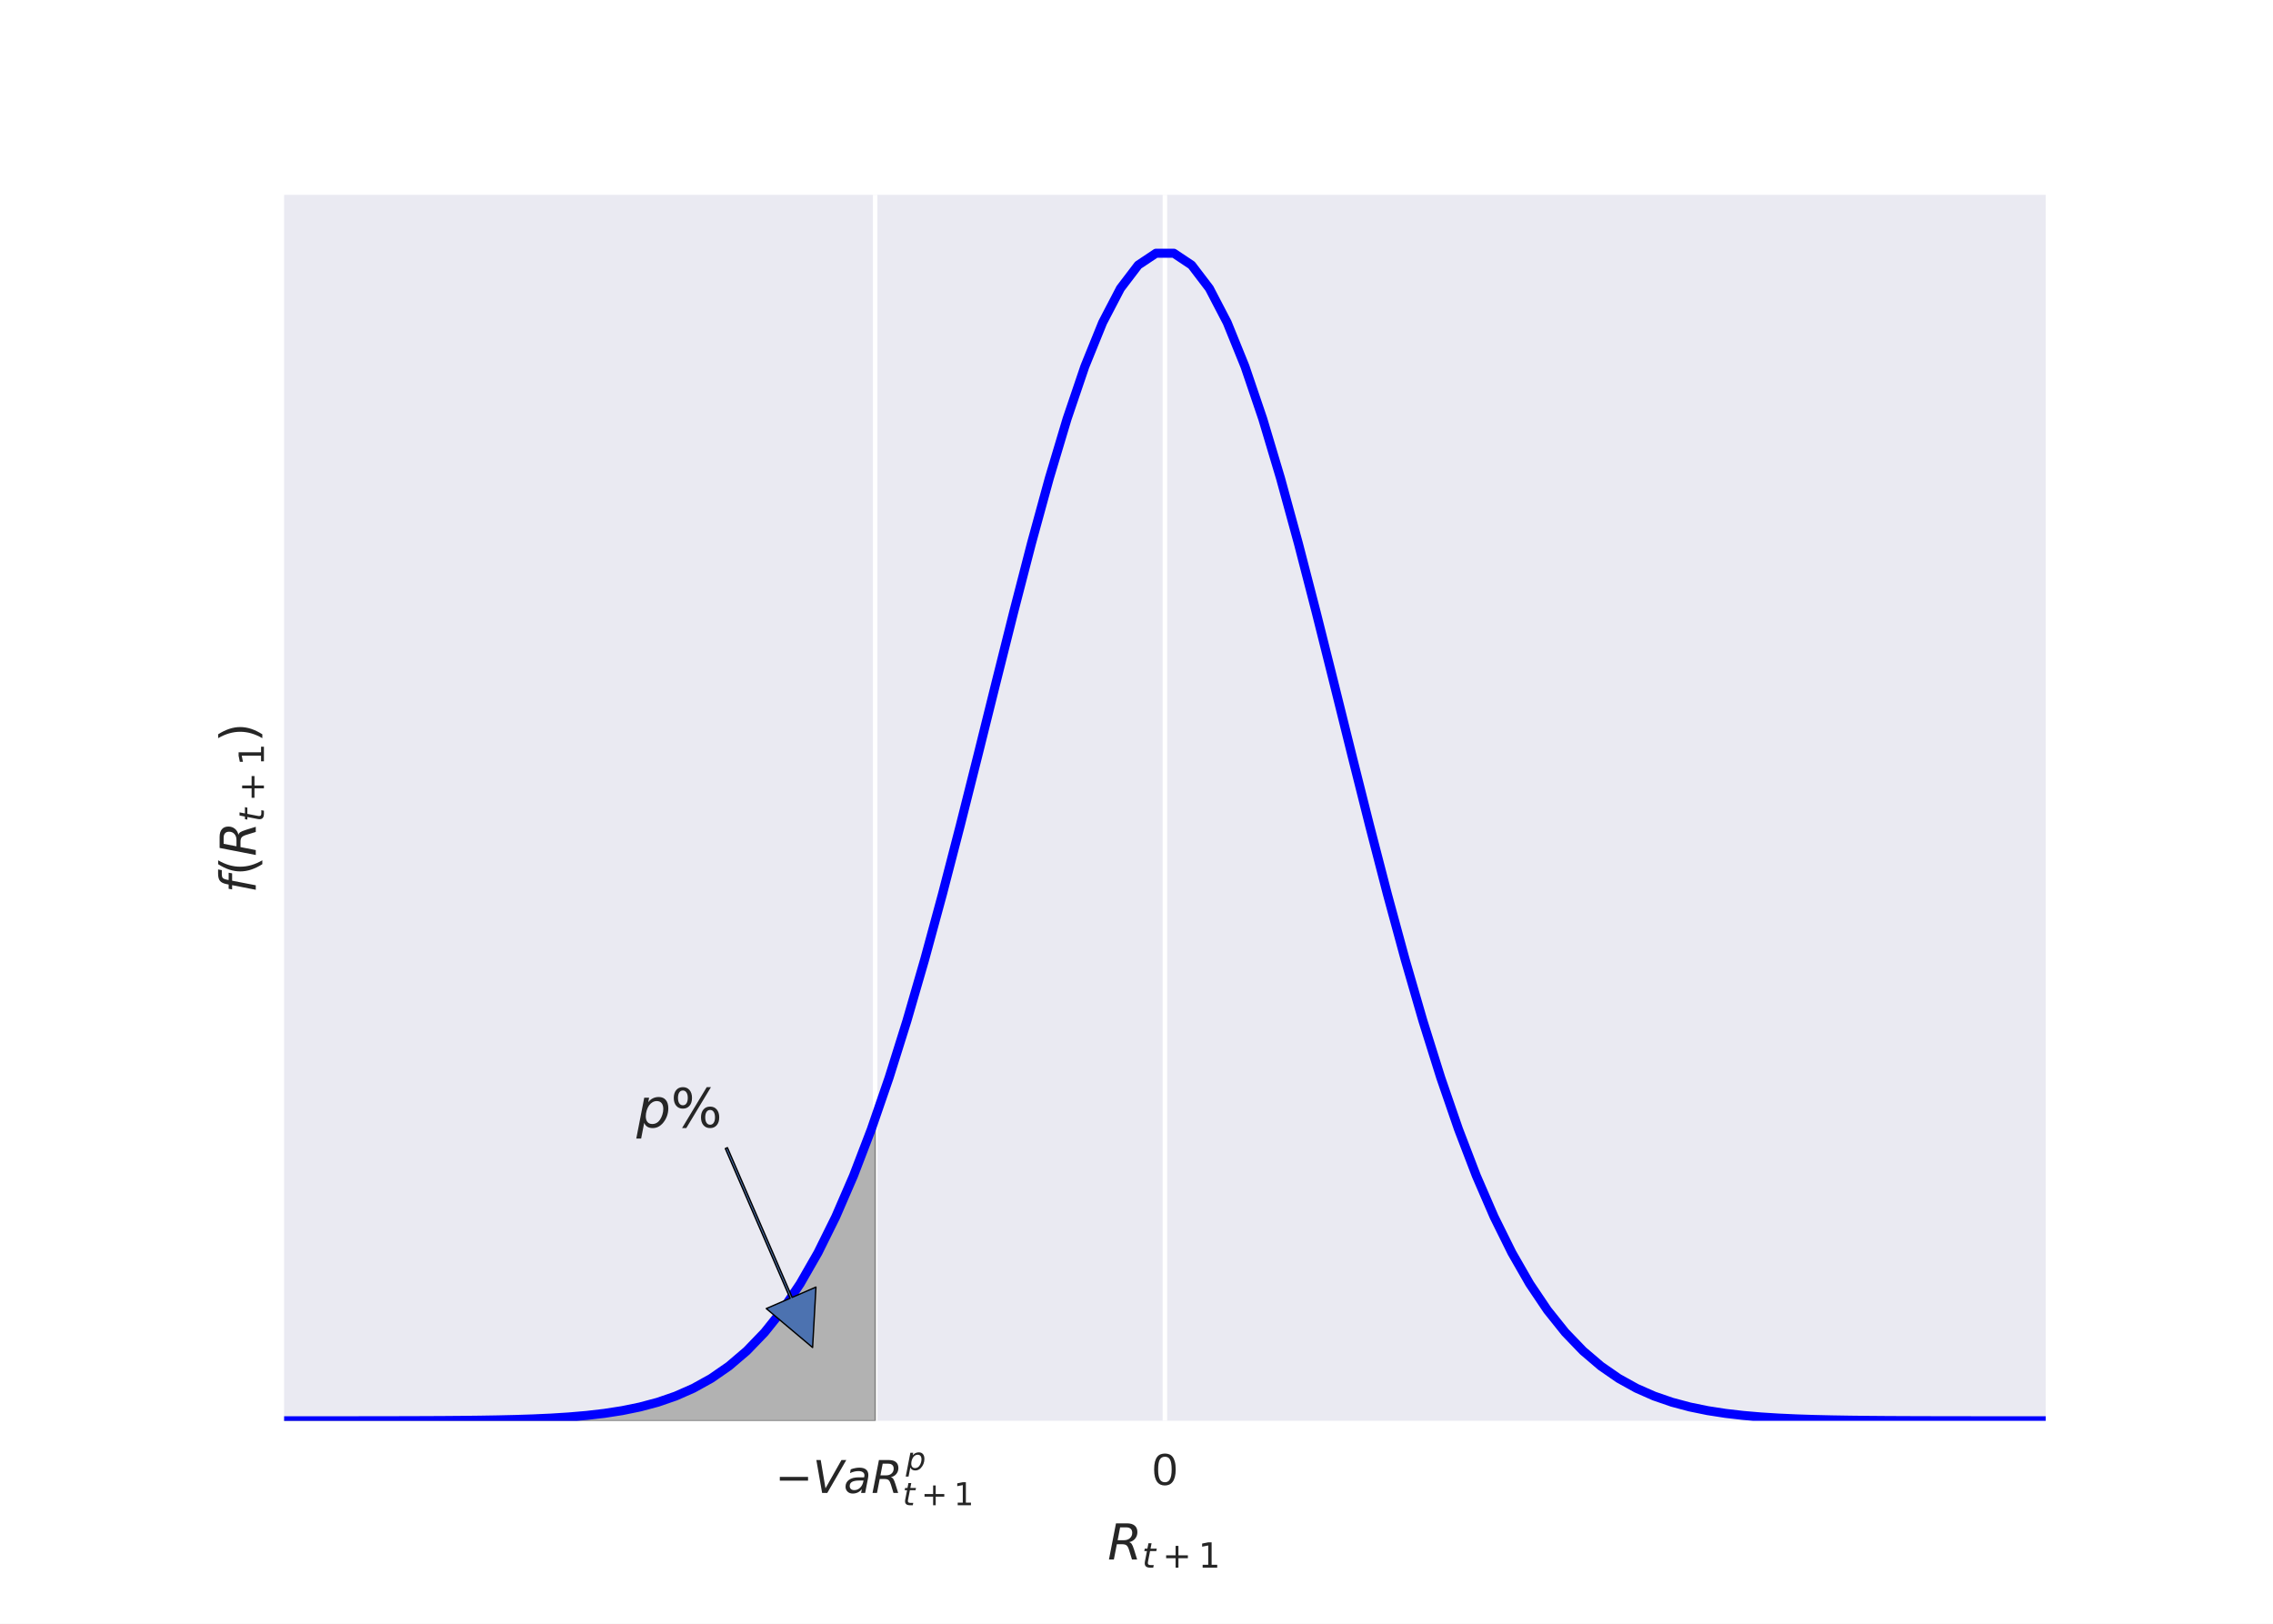
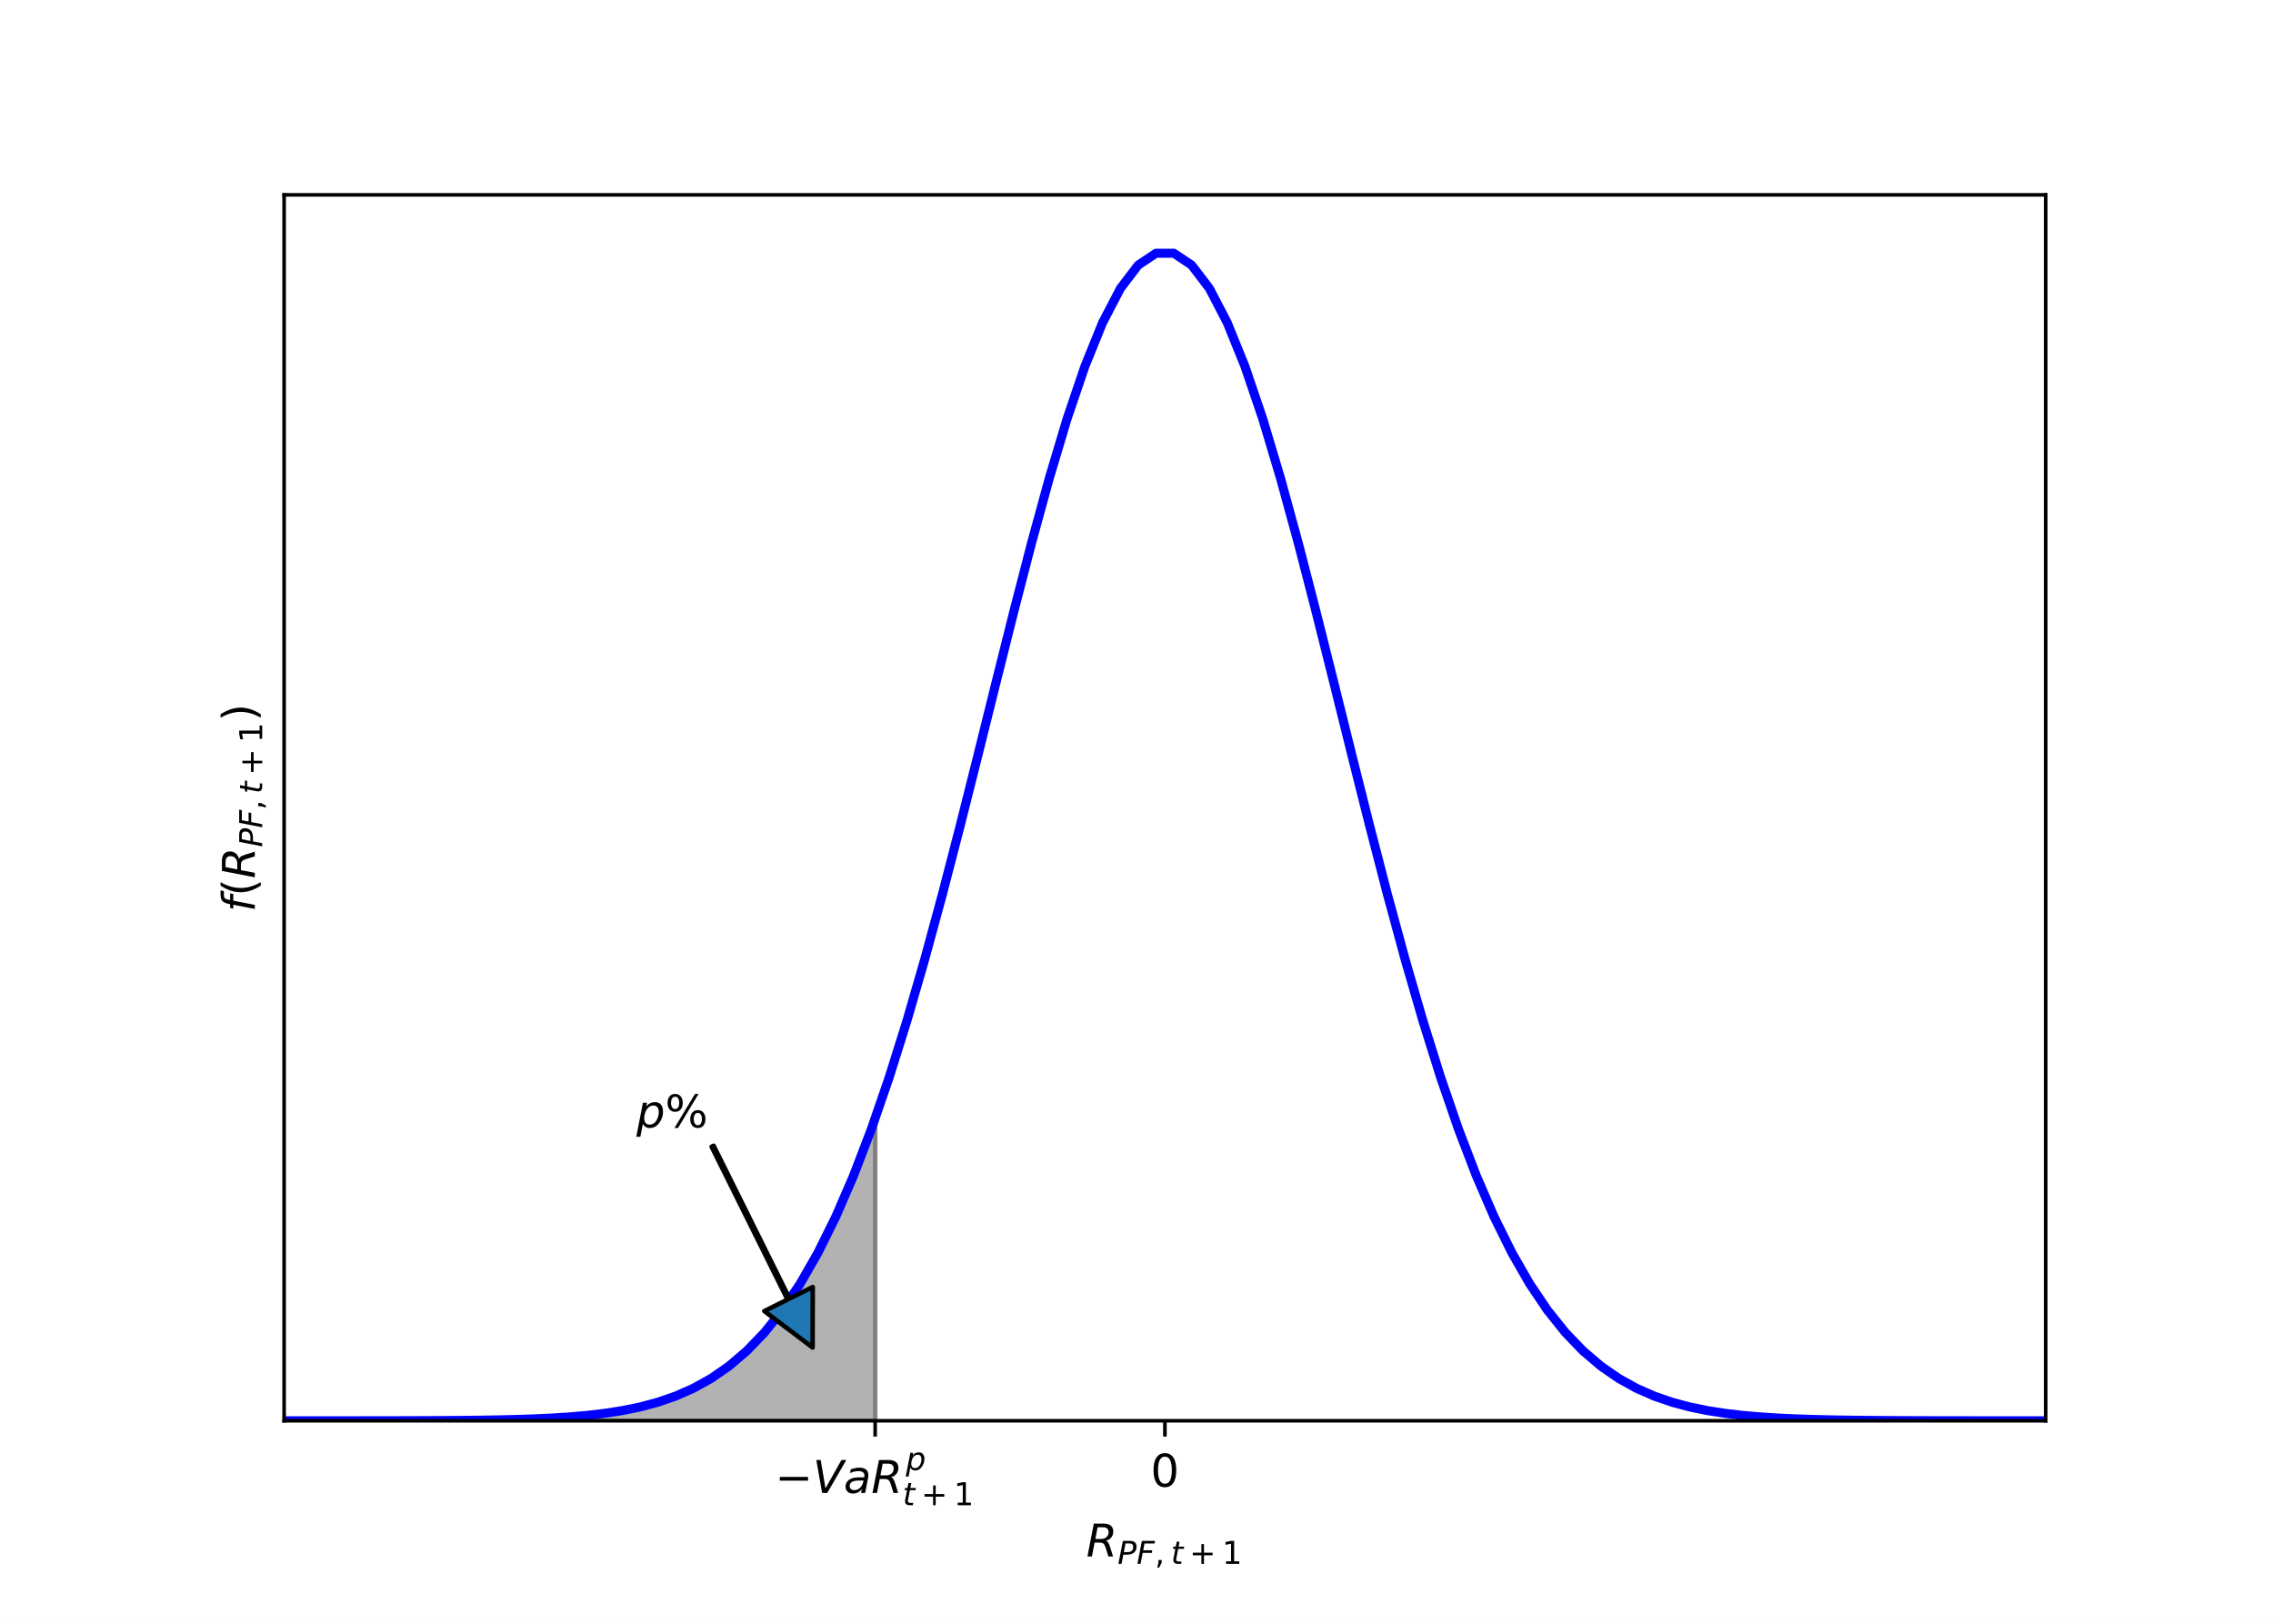
<svg xmlns="http://www.w3.org/2000/svg" xmlns:xlink="http://www.w3.org/1999/xlink" height="360pt" version="1.1" viewBox="0 0 504 360" width="504pt">
  <defs>
    <style type="text/css">
*{stroke-linecap:butt;stroke-linejoin:round;}
  </style>
  </defs>
  <g id="figure_1">
    <g id="patch_1">
      <path d="M 0 360  L 504 360  L 504 0  L 0 0  z " style="fill:#ffffff;" />
    </g>
    <g id="axes_1">
      <g id="patch_2">
-         <path d="M 63 315  L 453.6 315  L 453.6 43.2  L 63 43.2  z " style="fill:#eaeaf2;" />
+         <path d="M 63 315  L 453.6 315  L 453.6 43.2  L 63 43.2  z " style="fill:#ffffff;" />
+       </g>
+       <g id="patch_3">
+         <path clip-path="url(#p1c567cab3b)" d="M 63 315  L 63 314.999  L 65.675 314.999  L 68.349 314.998  L 71.024 314.997  L 73.698 314.996  L 76.373 314.995  L 79.047 314.993  L 81.722 314.991  L 84.396 314.987  L 87.071 314.983  L 89.745 314.977  L 92.42 314.969  L 95.094 314.958  L 97.769 314.944  L 100.443 314.926  L 103.118 314.903  L 105.792 314.873  L 108.467 314.835  L 111.142 314.786  L 113.816 314.723  L 116.491 314.644  L 119.165 314.545  L 121.84 314.42  L 124.514 314.265  L 127.189 314.073  L 129.863 313.836  L 132.538 313.546  L 135.212 313.192  L 137.887 312.762  L 140.561 312.242  L 143.236 311.618  L 145.91 310.871  L 148.585 309.984  L 151.26 308.934  L 153.934 307.7  L 156.609 306.255  L 159.283 304.572  L 161.958 302.625  L 164.632 300.382  L 167.307 297.814  L 169.981 294.889  L 172.656 291.577  L 175.33 287.846  L 178.005 283.668  L 180.679 279.017  L 183.354 273.869  L 186.028 268.204  L 188.703 262.008  L 191.377 255.272  L 194.052 247.994  L 194.052 315  z " style="fill:#b2b2b2;stroke:#808080;stroke-linejoin:miter;" />
      </g>
      <g id="matplotlib.axis_1">
        <g id="xtick_1">
          <g id="line2d_1">
-             <path clip-path="url(#p3228b854ad)" d="M 194.052 315  L 194.052 43.2  " style="fill:none;stroke:#ffffff;stroke-linecap:round;" />
+             <defs>
+               <path d="M 0 0  L 0 3.5  " id="ma57209ac27" style="stroke:#000000;stroke-width:0.8;" />
+             </defs>
+             <g>
+               <use style="stroke:#000000;stroke-width:0.8;" x="194.052" xlink:href="#ma57209ac27" y="315" />
+             </g>
          </g>
-           <g id="line2d_2" />
          <g id="text_1">
            <defs>
              <path d="M 10.594 35.5  L 73.188 35.5  L 73.188 27.203  L 10.594 27.203  z " id="DejaVuSans-2212" />
              <path d="M 20.609 0  L 7.812 72.906  L 17.484 72.906  L 28.078 10.203  L 63.484 72.906  L 74.219 72.906  L 32.078 0  z " id="DejaVuSans-Oblique-56" />
              <path d="M 53.719 31.203  L 47.609 0  L 38.625 0  L 40.281 8.297  Q 36.328 3.422 31.266 1  Q 26.219 -1.422 20.016 -1.422  Q 13.031 -1.422 8.562 2.844  Q 4.109 7.125 4.109 13.812  Q 4.109 23.391 11.75 28.953  Q 19.391 34.516 32.812 34.516  L 45.312 34.516  L 45.797 36.922  Q 45.906 37.312 45.953 37.766  Q 46 38.234 46 39.203  Q 46 43.562 42.453 45.969  Q 38.922 48.391 32.516 48.391  Q 28.125 48.391 23.5 47.266  Q 18.891 46.141 14.016 43.891  L 15.578 52.203  Q 20.656 54.109 25.516 55.047  Q 30.375 56 34.906 56  Q 44.578 56 49.625 51.797  Q 54.688 47.609 54.688 39.594  Q 54.688 37.984 54.438 35.812  Q 54.203 33.641 53.719 31.203  z M 44 27.484  L 35.016 27.484  Q 23.969 27.484 18.672 24.531  Q 13.375 21.578 13.375 15.375  Q 13.375 11.078 16.078 8.641  Q 18.797 6.203 23.578 6.203  Q 30.906 6.203 36.375 11.453  Q 41.844 16.703 43.609 25.484  z " id="DejaVuSans-Oblique-61" />
              <path d="M 25.203 64.797  L 20.219 38.922  L 32.906 38.922  Q 40.375 38.922 44.984 43.047  Q 49.609 47.172 49.609 53.812  Q 49.609 59.125 46.5 61.953  Q 43.406 64.797 37.594 64.797  z M 43.312 35.016  Q 46.438 34.281 48.516 31.391  Q 50.594 28.516 53.328 19.922  L 59.516 0  L 49.125 0  L 43.406 18.703  Q 41.219 25.922 38.328 28.359  Q 35.453 30.812 29.5 30.812  L 18.609 30.812  L 12.594 0  L 2.688 0  L 16.891 72.906  L 39.109 72.906  Q 49.219 72.906 54.609 68.328  Q 60.016 63.766 60.016 55.172  Q 60.016 47.562 55.422 41.984  Q 50.828 36.422 43.312 35.016  z " id="DejaVuSans-Oblique-52" />
              <path d="M 49.609 33.688  Q 49.609 40.875 46.484 44.672  Q 43.359 48.484 37.5 48.484  Q 33.5 48.484 29.859 46.438  Q 26.219 44.391 23.391 40.484  Q 20.609 36.625 18.938 31.156  Q 17.281 25.688 17.281 20.312  Q 17.281 13.484 20.406 9.797  Q 23.531 6.109 29.297 6.109  Q 33.547 6.109 37.188 8.109  Q 40.828 10.109 43.406 13.922  Q 46.188 17.922 47.891 23.344  Q 49.609 28.766 49.609 33.688  z M 21.781 46.391  Q 25.391 51.125 30.297 53.562  Q 35.203 56 41.219 56  Q 49.609 56 54.25 50.5  Q 58.891 45.016 58.891 35.109  Q 58.891 27 56 19.656  Q 53.125 12.312 47.703 6.5  Q 44.094 2.641 39.547 0.609  Q 35.016 -1.422 29.984 -1.422  Q 24.172 -1.422 20.219 1  Q 16.266 3.422 14.312 8.203  L 8.688 -20.797  L -0.297 -20.797  L 14.406 54.688  L 23.391 54.688  z " id="DejaVuSans-Oblique-70" />
              <path d="M 42.281 54.688  L 40.922 47.703  L 23 47.703  L 17.188 18.016  Q 16.891 16.359 16.75 15.234  Q 16.609 14.109 16.609 13.484  Q 16.609 10.359 18.484 8.938  Q 20.359 7.516 24.516 7.516  L 33.594 7.516  L 32.078 0  L 23.484 0  Q 15.484 0 11.547 3.125  Q 7.625 6.25 7.625 12.594  Q 7.625 13.719 7.766 15.062  Q 7.906 16.406 8.203 18.016  L 14.016 47.703  L 6.391 47.703  L 7.812 54.688  L 15.281 54.688  L 18.312 70.219  L 27.297 70.219  L 24.312 54.688  z " id="DejaVuSans-Oblique-74" />
              <path d="M 46 62.703  L 46 35.5  L 73.188 35.5  L 73.188 27.203  L 46 27.203  L 46 0  L 37.797 0  L 37.797 27.203  L 10.594 27.203  L 10.594 35.5  L 37.797 35.5  L 37.797 62.703  z " id="DejaVuSans-2b" />
              <path d="M 12.406 8.297  L 28.516 8.297  L 28.516 63.922  L 10.984 60.406  L 10.984 69.391  L 28.422 72.906  L 38.281 72.906  L 38.281 8.297  L 54.391 8.297  L 54.391 0  L 12.406 0  z " id="DejaVuSans-31" />
            </defs>
-             <g style="fill:#262626;" transform="translate(171.852 331)scale(0.1 -0.1)">
+             <g transform="translate(171.852 331)scale(0.1 -0.1)">
              <use transform="translate(0 0.051563)" xlink:href="#DejaVuSans-2212" />
              <use transform="translate(83.78906 0.051563)" xlink:href="#DejaVuSans-Oblique-56" />
              <use transform="translate(152.1973 0.051563)" xlink:href="#DejaVuSans-Oblique-61" />
              <use transform="translate(213.4766 0.051563)" xlink:href="#DejaVuSans-Oblique-52" />
              <use transform="translate(289.9758 50.8)scale(0.7)" xlink:href="#DejaVuSans-Oblique-70" />
              <use transform="translate(282.959 -27.29219)scale(0.7)" xlink:href="#DejaVuSans-Oblique-74" />
              <use transform="translate(324.043 -27.29219)scale(0.7)" xlink:href="#DejaVuSans-2b" />
              <use transform="translate(396.333 -27.29219)scale(0.7)" xlink:href="#DejaVuSans-31" />
            </g>
          </g>
        </g>
        <g id="xtick_2">
-           <g id="line2d_3">
-             <path clip-path="url(#p3228b854ad)" d="M 258.3 315  L 258.3 43.2  " style="fill:none;stroke:#ffffff;stroke-linecap:round;" />
+           <g id="line2d_2">
+             <g>
+               <use style="stroke:#000000;stroke-width:0.8;" x="258.3" xlink:href="#ma57209ac27" y="315" />
+             </g>
          </g>
-           <g id="line2d_4" />
          <g id="text_2">
            <defs>
-               <path d="M 51.703 34.422  Q 51.703 24.516 49.828 17.75  Q 47.953 10.984 44.703 6.812  Q 41.453 2.641 37.062 0.828  Q 32.672 -0.984 27.688 -0.984  Q 22.656 -0.984 18.312 0.828  Q 13.969 2.641 10.766 6.781  Q 7.562 10.938 5.734 17.703  Q 3.906 24.469 3.906 34.422  Q 3.906 44.828 5.734 51.641  Q 7.562 58.453 10.781 62.5  Q 14.016 66.547 18.406 68.188  Q 22.797 69.828 27.984 69.828  Q 32.906 69.828 37.219 68.188  Q 41.547 66.547 44.766 62.5  Q 48 58.453 49.844 51.641  Q 51.703 44.828 51.703 34.422  z M 42.781 34.422  Q 42.781 42.625 41.797 48.062  Q 40.828 53.516 38.922 56.766  Q 37.016 60.016 34.25 61.359  Q 31.5 62.703 27.984 62.703  Q 24.266 62.703 21.438 61.328  Q 18.609 59.969 16.672 56.719  Q 14.75 53.469 13.766 48.016  Q 12.797 42.578 12.797 34.422  Q 12.797 26.516 13.797 21.094  Q 14.797 15.672 16.719 12.375  Q 18.656 9.078 21.438 7.641  Q 24.219 6.203 27.781 6.203  Q 31.25 6.203 34.031 7.641  Q 36.812 9.078 38.734 12.375  Q 40.672 15.672 41.719 21.094  Q 42.781 26.516 42.781 34.422  z " id="LiberationSans-30" />
+               <path d="M 31.781 66.406  Q 24.172 66.406 20.328 58.906  Q 16.5 51.422 16.5 36.375  Q 16.5 21.391 20.328 13.891  Q 24.172 6.391 31.781 6.391  Q 39.453 6.391 43.281 13.891  Q 47.125 21.391 47.125 36.375  Q 47.125 51.422 43.281 58.906  Q 39.453 66.406 31.781 66.406  z M 31.781 74.219  Q 44.047 74.219 50.516 64.516  Q 56.984 54.828 56.984 36.375  Q 56.984 17.969 50.516 8.266  Q 44.047 -1.422 31.781 -1.422  Q 19.531 -1.422 13.062 8.266  Q 6.594 17.969 6.594 36.375  Q 6.594 54.828 13.062 64.516  Q 19.531 74.219 31.781 74.219  z " id="DejaVuSans-30" />
            </defs>
-             <g style="fill:#262626;" transform="translate(255.5195 329.2469)scale(0.1 -0.1)">
-               <use xlink:href="#LiberationSans-30" />
+             <g transform="translate(255.1188 329.5984)scale(0.1 -0.1)">
+               <use xlink:href="#DejaVuSans-30" />
            </g>
          </g>
        </g>
        <g id="text_3">
-           <g style="fill:#262626;" transform="translate(245.595 345.7716)scale(0.11 -0.11)">
+           <defs>
+             <path d="M 16.891 72.906  L 39.703 72.906  Q 49.656 72.906 54.875 68.266  Q 60.109 63.625 60.109 54.688  Q 60.109 42.672 52.391 35.984  Q 44.672 29.297 30.719 29.297  L 18.312 29.297  L 12.594 0  L 2.688 0  z M 25.203 64.797  L 19.922 37.406  L 32.328 37.406  Q 40.719 37.406 45.203 41.703  Q 49.703 46 49.703 54  Q 49.703 59.125 46.656 61.953  Q 43.609 64.797 38.094 64.797  z " id="DejaVuSans-Oblique-50" />
+             <path d="M 16.891 72.906  L 58.688 72.906  L 57.078 64.594  L 25.094 64.594  L 20.906 43.109  L 49.812 43.109  L 48.188 34.812  L 19.281 34.812  L 12.5 0  L 2.688 0  z " id="DejaVuSans-Oblique-46" />
+             <path d="M 11.719 12.406  L 22.016 12.406  L 22.016 4  L 14.016 -11.625  L 7.719 -11.625  L 11.719 4  z " id="DejaVuSans-2c" />
+           </defs>
+           <g transform="translate(240.85 345.1)scale(0.1 -0.1)">
            <use transform="translate(0 0.09375)" xlink:href="#DejaVuSans-Oblique-52" />
-             <use transform="translate(69.48242 -16.3125)scale(0.7)" xlink:href="#DejaVuSans-Oblique-74" />
-             <use transform="translate(110.5664 -16.3125)scale(0.7)" xlink:href="#DejaVuSans-2b" />
-             <use transform="translate(182.8564 -16.3125)scale(0.7)" xlink:href="#DejaVuSans-31" />
+             <use transform="translate(69.48242 -16.3125)scale(0.7)" xlink:href="#DejaVuSans-Oblique-50" />
+             <use transform="translate(111.6943 -16.3125)scale(0.7)" xlink:href="#DejaVuSans-Oblique-46" />
+             <use transform="translate(151.958 -16.3125)scale(0.7)" xlink:href="#DejaVuSans-2c" />
+             <use transform="translate(187.8467 -16.3125)scale(0.7)" xlink:href="#DejaVuSans-Oblique-74" />
+             <use transform="translate(228.9307 -16.3125)scale(0.7)" xlink:href="#DejaVuSans-2b" />
+             <use transform="translate(301.2207 -16.3125)scale(0.7)" xlink:href="#DejaVuSans-31" />
          </g>
        </g>
      </g>
      <g id="matplotlib.axis_2">
        <g id="text_4">
          <defs>
            <path d="M 47.797 75.984  L 46.391 68.5  L 37.797 68.5  Q 32.906 68.5 30.688 66.578  Q 28.469 64.656 27.391 59.516  L 26.422 54.688  L 41.219 54.688  L 39.891 47.703  L 25.094 47.703  L 15.828 0  L 6.781 0  L 16.109 47.703  L 7.516 47.703  L 8.797 54.688  L 17.391 54.688  L 18.109 58.5  Q 19.969 68.172 24.625 72.078  Q 29.297 75.984 39.312 75.984  z " id="DejaVuSans-Oblique-66" />
            <path d="M 31 75.875  Q 24.469 64.656 21.281 53.656  Q 18.109 42.672 18.109 31.391  Q 18.109 20.125 21.312 9.062  Q 24.516 -2 31 -13.188  L 23.188 -13.188  Q 15.875 -1.703 12.234 9.375  Q 8.594 20.453 8.594 31.391  Q 8.594 42.281 12.203 53.312  Q 15.828 64.359 23.188 75.875  z " id="DejaVuSans-28" />
            <path d="M 8.016 75.875  L 15.828 75.875  Q 23.141 64.359 26.781 53.312  Q 30.422 42.281 30.422 31.391  Q 30.422 20.453 26.781 9.375  Q 23.141 -1.703 15.828 -13.188  L 8.016 -13.188  Q 14.5 -2 17.703 9.062  Q 20.906 20.125 20.906 31.391  Q 20.906 42.672 17.703 53.656  Q 14.5 64.656 8.016 75.875  z " id="DejaVuSans-29" />
          </defs>
-           <g style="fill:#262626;" transform="translate(56.7175 198.02)rotate(-90)scale(0.11 -0.11)">
+           <g transform="translate(56.5 202.2)rotate(-90)scale(0.1 -0.1)">
            <use transform="translate(0 0.015625)" xlink:href="#DejaVuSans-Oblique-66" />
            <use transform="translate(35.20508 0.015625)" xlink:href="#DejaVuSans-28" />
            <use transform="translate(74.21875 0.015625)" xlink:href="#DejaVuSans-Oblique-52" />
-             <use transform="translate(143.7012 -16.39062)scale(0.7)" xlink:href="#DejaVuSans-Oblique-74" />
-             <use transform="translate(184.7852 -16.39062)scale(0.7)" xlink:href="#DejaVuSans-2b" />
-             <use transform="translate(257.0752 -16.39062)scale(0.7)" xlink:href="#DejaVuSans-31" />
-             <use transform="translate(304.3457 0.015625)" xlink:href="#DejaVuSans-29" />
+             <use transform="translate(143.7012 -16.39062)scale(0.7)" xlink:href="#DejaVuSans-Oblique-50" />
+             <use transform="translate(185.9131 -16.39062)scale(0.7)" xlink:href="#DejaVuSans-Oblique-46" />
+             <use transform="translate(226.1768 -16.39062)scale(0.7)" xlink:href="#DejaVuSans-2c" />
+             <use transform="translate(262.0654 -16.39062)scale(0.7)" xlink:href="#DejaVuSans-Oblique-74" />
+             <use transform="translate(303.1494 -16.39062)scale(0.7)" xlink:href="#DejaVuSans-2b" />
+             <use transform="translate(375.4395 -16.39062)scale(0.7)" xlink:href="#DejaVuSans-31" />
+             <use transform="translate(422.71 0.015625)" xlink:href="#DejaVuSans-29" />
          </g>
        </g>
      </g>
-       <g id="patch_3">
-         <path clip-path="url(#p3228b854ad)" d="M 63 315  L 63 314.999  L 65.675 314.999  L 68.349 314.998  L 71.024 314.997  L 73.698 314.996  L 76.373 314.995  L 79.047 314.993  L 81.722 314.991  L 84.396 314.987  L 87.071 314.983  L 89.745 314.977  L 92.42 314.969  L 95.094 314.958  L 97.769 314.944  L 100.443 314.926  L 103.118 314.903  L 105.792 314.873  L 108.467 314.835  L 111.142 314.786  L 113.816 314.723  L 116.491 314.644  L 119.165 314.545  L 121.84 314.42  L 124.514 314.265  L 127.189 314.073  L 129.863 313.836  L 132.538 313.546  L 135.212 313.192  L 137.887 312.762  L 140.561 312.242  L 143.236 311.618  L 145.91 310.871  L 148.585 309.984  L 151.26 308.934  L 153.934 307.7  L 156.609 306.255  L 159.283 304.572  L 161.958 302.625  L 164.632 300.382  L 167.307 297.814  L 169.981 294.889  L 172.656 291.577  L 175.33 287.846  L 178.005 283.668  L 180.679 279.017  L 183.354 273.869  L 186.028 268.204  L 188.703 262.008  L 191.377 255.272  L 194.052 247.994  L 194.052 315  z " style="fill:#b2b2b2;stroke:#808080;stroke-linejoin:miter;stroke-width:0.3;" />
-       </g>
-       <g id="line2d_5">
-         <path clip-path="url(#p3228b854ad)" d="M 63 314.999  L 66.945 314.998  L 70.891 314.997  L 74.836 314.996  L 78.782 314.993  L 82.727 314.989  L 86.673 314.983  L 90.618 314.974  L 94.564 314.96  L 98.509 314.94  L 102.455 314.909  L 106.4 314.865  L 110.345 314.801  L 114.291 314.71  L 118.236 314.582  L 122.182 314.402  L 126.127 314.154  L 130.073 313.816  L 134.018 313.359  L 137.964 312.748  L 141.909 311.941  L 145.855 310.888  L 149.8 309.529  L 153.745 307.793  L 157.691 305.604  L 161.636 302.874  L 165.582 299.509  L 169.527 295.412  L 173.473 290.483  L 177.418 284.624  L 181.364 277.748  L 185.309 269.779  L 189.255 260.663  L 193.2 250.371  L 197.145 238.91  L 201.091 226.327  L 205.036 212.711  L 208.982 198.203  L 212.927 182.99  L 216.873 167.311  L 220.818 151.447  L 224.764 135.717  L 228.709 120.469  L 232.655 106.067  L 236.6 92.877  L 240.545 81.251  L 244.491 71.514  L 248.436 63.946  L 252.382 58.771  L 256.327 56.143  L 260.273 56.143  L 264.218 58.771  L 268.164 63.946  L 272.109 71.514  L 276.055 81.251  L 280 92.877  L 283.945 106.067  L 287.891 120.469  L 291.836 135.717  L 295.782 151.447  L 299.727 167.311  L 303.673 182.99  L 307.618 198.203  L 311.564 212.711  L 315.509 226.327  L 319.455 238.91  L 323.4 250.371  L 327.345 260.663  L 331.291 269.779  L 335.236 277.748  L 339.182 284.624  L 343.127 290.483  L 347.073 295.412  L 351.018 299.509  L 354.964 302.874  L 358.909 305.604  L 362.855 307.793  L 366.8 309.529  L 370.745 310.888  L 374.691 311.941  L 378.636 312.748  L 382.582 313.359  L 386.527 313.816  L 390.473 314.154  L 394.418 314.402  L 398.364 314.582  L 402.309 314.71  L 406.255 314.801  L 410.2 314.865  L 414.145 314.909  L 418.091 314.94  L 422.036 314.96  L 425.982 314.974  L 429.927 314.983  L 433.873 314.989  L 437.818 314.993  L 441.764 314.996  L 445.709 314.997  L 449.655 314.998  L 453.6 314.999  " style="fill:none;stroke:#0000ff;stroke-linecap:round;stroke-width:2;" />
+       <g id="line2d_3">
+         <path clip-path="url(#p1c567cab3b)" d="M 63 314.999  L 66.945 314.998  L 70.891 314.997  L 74.836 314.996  L 78.782 314.993  L 82.727 314.989  L 86.673 314.983  L 90.618 314.974  L 94.564 314.96  L 98.509 314.94  L 102.455 314.909  L 106.4 314.865  L 110.345 314.801  L 114.291 314.71  L 118.236 314.582  L 122.182 314.402  L 126.127 314.154  L 130.073 313.816  L 134.018 313.359  L 137.964 312.748  L 141.909 311.941  L 145.855 310.888  L 149.8 309.529  L 153.745 307.793  L 157.691 305.604  L 161.636 302.874  L 165.582 299.509  L 169.527 295.412  L 173.473 290.483  L 177.418 284.624  L 181.364 277.748  L 185.309 269.779  L 189.255 260.663  L 193.2 250.371  L 197.145 238.91  L 201.091 226.327  L 205.036 212.711  L 208.982 198.203  L 212.927 182.99  L 216.873 167.311  L 220.818 151.447  L 224.764 135.717  L 228.709 120.469  L 232.655 106.067  L 236.6 92.877  L 240.545 81.251  L 244.491 71.514  L 248.436 63.946  L 252.382 58.771  L 256.327 56.143  L 260.273 56.143  L 264.218 58.771  L 268.164 63.946  L 272.109 71.514  L 276.055 81.251  L 280 92.877  L 283.945 106.067  L 287.891 120.469  L 291.836 135.717  L 295.782 151.447  L 299.727 167.311  L 303.673 182.99  L 307.618 198.203  L 311.564 212.711  L 315.509 226.327  L 319.455 238.91  L 323.4 250.371  L 327.345 260.663  L 331.291 269.779  L 335.236 277.748  L 339.182 284.624  L 343.127 290.483  L 347.073 295.412  L 351.018 299.509  L 354.964 302.874  L 358.909 305.604  L 362.855 307.793  L 366.8 309.529  L 370.745 310.888  L 374.691 311.941  L 378.636 312.748  L 382.582 313.359  L 386.527 313.816  L 390.473 314.154  L 394.418 314.402  L 398.364 314.582  L 402.309 314.71  L 406.255 314.801  L 410.2 314.865  L 414.145 314.909  L 418.091 314.94  L 422.036 314.96  L 425.982 314.974  L 429.927 314.983  L 433.873 314.989  L 437.818 314.993  L 441.764 314.996  L 445.709 314.997  L 449.655 314.998  L 453.6 314.999  " style="fill:none;stroke:#0000ff;stroke-linecap:square;stroke-width:2;" />
      </g>
      <g id="patch_4">
-         <path d="M 63 315  L 63 43.2  " style="fill:none;" />
+         <path d="M 63 315  L 63 43.2  " style="fill:none;stroke:#000000;stroke-linecap:square;stroke-linejoin:miter;stroke-width:0.8;" />
      </g>
      <g id="patch_5">
-         <path d="M 453.6 315  L 453.6 43.2  " style="fill:none;" />
+         <path d="M 453.6 315  L 453.6 43.2  " style="fill:none;stroke:#000000;stroke-linecap:square;stroke-linejoin:miter;stroke-width:0.8;" />
      </g>
      <g id="patch_6">
-         <path d="M 63 315  L 453.6 315  " style="fill:none;" />
+         <path d="M 63 315  L 453.6 315  " style="fill:none;stroke:#000000;stroke-linecap:square;stroke-linejoin:miter;stroke-width:0.8;" />
      </g>
      <g id="patch_7">
-         <path d="M 63 43.2  L 453.6 43.2  " style="fill:none;" />
+         <path d="M 63 43.2  L 453.6 43.2  " style="fill:none;stroke:#000000;stroke-linecap:square;stroke-linejoin:miter;stroke-width:0.8;" />
      </g>
      <g id="patch_8">
-         <path d="M 161.294 254.452  Q 168.47 271.047 175.646 287.642  L 180.924 285.36  Q 180.552 292.059 180.18 298.758  Q 175.045 294.44 169.909 290.123  L 175.187 287.84  Q 168.011 271.245 160.835 254.65  L 161.294 254.452  z " style="fill:#4c72b0;stroke:#000000;stroke-linecap:round;stroke-width:0.3;" />
+         <path d="M 158.238 254.021  Q 166.652 270.961 175.067 287.901  L 180.216 285.344  Q 180.198 292.051 180.18 298.758  Q 174.825 294.72 169.469 290.682  L 174.619 288.124  Q 166.204 271.184 157.79 254.243  L 158.238 254.021  z " style="fill:#1f77b4;stroke:#000000;stroke-linecap:round;" />
      </g>
      <g id="text_5">
        <defs>
          <path d="M 72.703 32.078  Q 68.453 32.078 66.031 28.469  Q 63.625 24.859 63.625 18.406  Q 63.625 12.062 66.031 8.422  Q 68.453 4.781 72.703 4.781  Q 76.859 4.781 79.266 8.422  Q 81.688 12.062 81.688 18.406  Q 81.688 24.812 79.266 28.438  Q 76.859 32.078 72.703 32.078  z M 72.703 38.281  Q 80.422 38.281 84.953 32.906  Q 89.5 27.547 89.5 18.406  Q 89.5 9.281 84.938 3.922  Q 80.375 -1.422 72.703 -1.422  Q 64.891 -1.422 60.344 3.922  Q 55.812 9.281 55.812 18.406  Q 55.812 27.594 60.375 32.938  Q 64.938 38.281 72.703 38.281  z M 22.312 68.016  Q 18.109 68.016 15.688 64.375  Q 13.281 60.75 13.281 54.391  Q 13.281 47.953 15.672 44.328  Q 18.062 40.719 22.312 40.719  Q 26.562 40.719 28.969 44.328  Q 31.391 47.953 31.391 54.391  Q 31.391 60.688 28.953 64.344  Q 26.516 68.016 22.312 68.016  z M 66.406 74.219  L 74.219 74.219  L 28.609 -1.422  L 20.797 -1.422  z M 22.312 74.219  Q 30.031 74.219 34.609 68.875  Q 39.203 63.531 39.203 54.391  Q 39.203 45.172 34.641 39.844  Q 30.078 34.516 22.312 34.516  Q 14.547 34.516 10.031 39.859  Q 5.516 45.219 5.516 54.391  Q 5.516 63.484 10.047 68.844  Q 14.594 74.219 22.312 74.219  z " id="DejaVuSans-25" />
        </defs>
-         <g style="fill:#262626;" transform="translate(141.12 250.0313)scale(0.12 -0.12)">
+         <g transform="translate(141.12 250.0313)scale(0.1 -0.1)">
          <use transform="translate(0 0.78125)" xlink:href="#DejaVuSans-Oblique-70" />
          <use transform="translate(63.47656 0.78125)" xlink:href="#DejaVuSans-25" />
        </g>
      </g>
    </g>
  </g>
  <defs>
-     <clipPath id="p3228b854ad">
+     <clipPath id="p1c567cab3b">
      <rect height="271.8" width="390.6" x="63" y="43.2" />
    </clipPath>
  </defs>
</svg>
